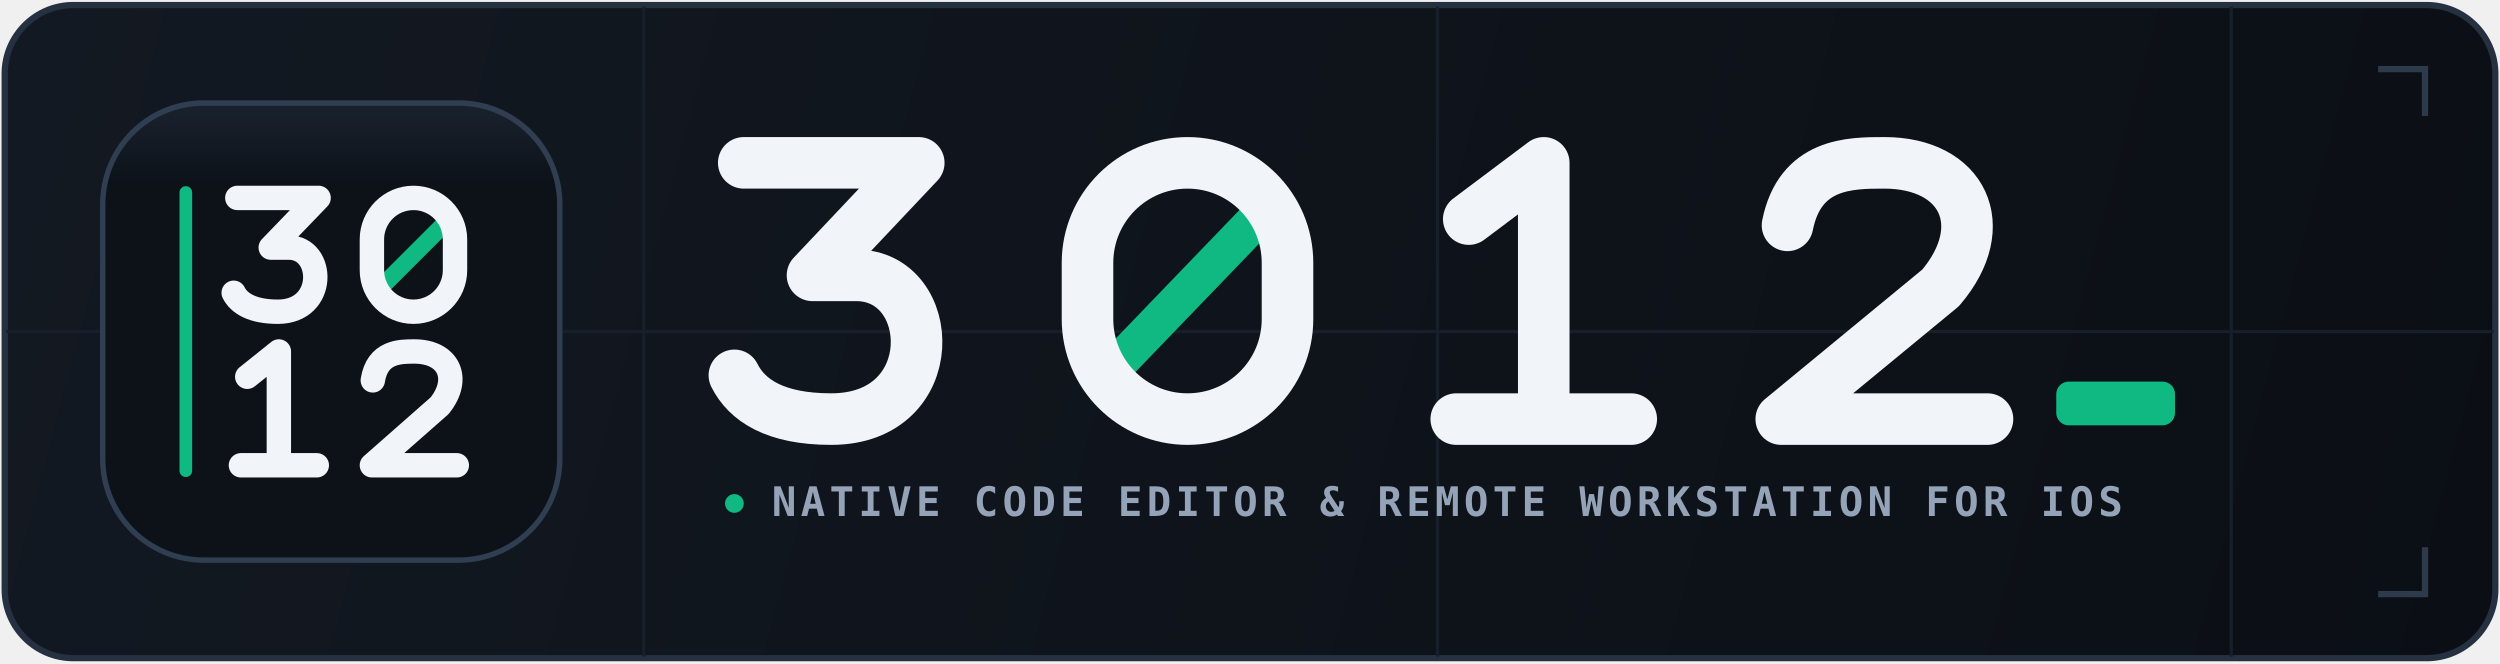
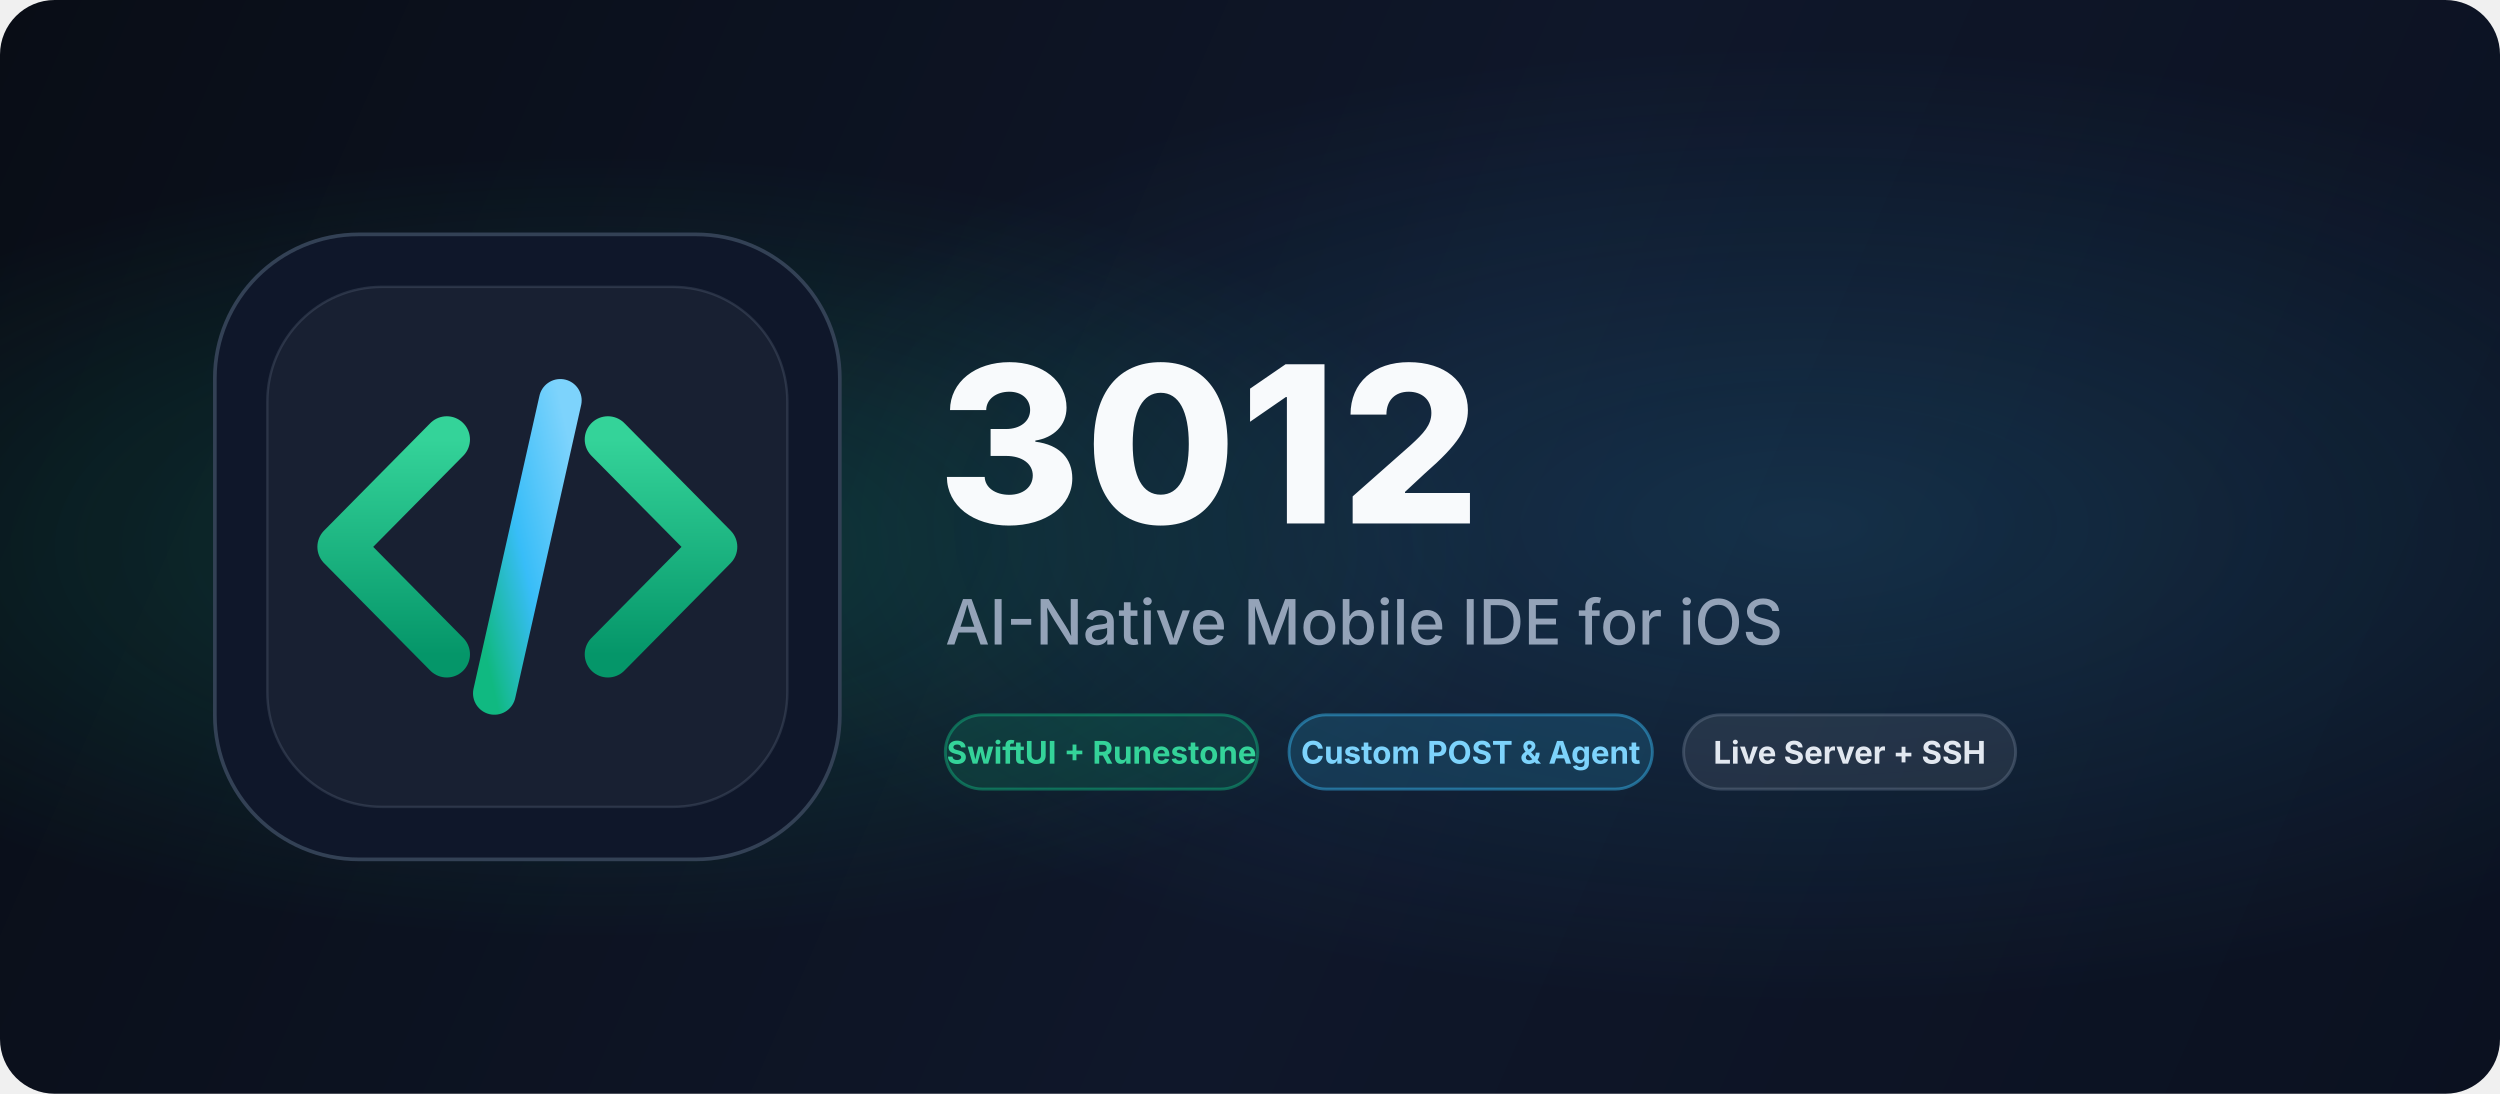
- <svg xmlns="http://www.w3.org/2000/svg" viewBox="0 0 800 212" width="720" height="191" fill="none">
+ <svg xmlns="http://www.w3.org/2000/svg" viewBox="0 0 1280 560" width="1280" height="560" fill="none">
  <defs>
-     <linearGradient id="cardBg" x1="0" y1="0" x2="800" y2="212" gradientUnits="userSpaceOnUse">
-       <stop offset="0%" stop-color="#131922" />
-       <stop offset="100%" stop-color="#0B0F15" />
+     <linearGradient id="bannerBg" x1="0" y1="0" x2="1280" y2="560" gradientUnits="userSpaceOnUse">
+       <stop offset="0%" stop-color="#090D16" />
+       <stop offset="55%" stop-color="#0F172A" />
+       <stop offset="100%" stop-color="#0B1120" />
    </linearGradient>
-     <linearGradient id="tileBg" x1="106" y1="32" x2="106" y2="180" gradientUnits="userSpaceOnUse">
-       <stop offset="0%" stop-color="#18202B" />
-       <stop offset="100%" stop-color="#0D1219" />
+     <radialGradient id="bGlow1" cx="24%" cy="50%" r="36%">
+       <stop offset="0%" stop-color="#10B981" stop-opacity="0.22" />
+       <stop offset="100%" stop-color="#10B981" stop-opacity="0" />
+     </radialGradient>
+     <radialGradient id="bGlow2" cx="72%" cy="48%" r="44%">
+       <stop offset="0%" stop-color="#38BDF8" stop-opacity="0.16" />
+       <stop offset="100%" stop-color="#38BDF8" stop-opacity="0" />
+     </radialGradient>
+     <linearGradient id="bChevGrad" x1="0" y1="0" x2="0" y2="1">
+       <stop offset="0%" stop-color="#34D399" />
+       <stop offset="100%" stop-color="#059669" />
+     </linearGradient>
+     <linearGradient id="bSlashGrad" x1="1" y1="0" x2="0" y2="1">
+       <stop offset="0%" stop-color="#7DD3FC" />
+       <stop offset="55%" stop-color="#38BDF8" />
+       <stop offset="100%" stop-color="#10B981" />
    </linearGradient>
  </defs>
-   <rect x="1.5" y="1.5" width="797" height="209" rx="22" fill="url(#cardBg)" stroke="#253040" stroke-width="2" />
-   <g stroke="#171F2A" stroke-width="1">
-     <line x1="206" y1="2" x2="206" y2="210" />
-     <line x1="460" y1="2" x2="460" y2="210" />
-     <line x1="714" y1="2" x2="714" y2="210" />
-     <line x1="2" y1="106" x2="798" y2="106" />
+   <rect width="1280" height="560" rx="28" fill="url(#bannerBg)" />
+   <rect width="1280" height="560" rx="28" fill="url(#bGlow1)" />
+   <rect width="1280" height="560" rx="28" fill="url(#bGlow2)" />
+   <g transform="translate(110, 120) scale(0.3125)">
+     <rect width="1024" height="1024" rx="236" fill="#0F172A" stroke="#334155" stroke-width="6" />
+     <rect x="86" y="86" width="852" height="852" rx="188" fill="#FFFFFF" fill-opacity="0.04" stroke="#94A3B8" stroke-opacity="0.18" stroke-width="4" />
+     <path d="M 380 336 L 206 512 L 380 688" stroke="url(#bChevGrad)" stroke-width="76" stroke-linecap="round" stroke-linejoin="round" />
+     <path d="M 644 336 L 818 512 L 644 688" stroke="url(#bChevGrad)" stroke-width="76" stroke-linecap="round" stroke-linejoin="round" />
+     <line x1="566" y1="272" x2="458" y2="752" stroke="url(#bSlashGrad)" stroke-width="70" stroke-linecap="round" />
  </g>
-   <g transform="translate(32, 32) scale(0.1445312)">
-     <rect width="1024" height="1024" rx="228" fill="url(#tileBg)" />
-     <rect x="176" y="190" width="28" height="644" rx="14" fill="#10B981" />
-     <line x1="618" y1="418" x2="770" y2="266" stroke="#10B981" stroke-width="38" stroke-linecap="round" />
-     <g stroke="#F1F5F9" stroke-width="54" stroke-linecap="round" stroke-linejoin="round">
-       <path d="M 304 216 H 484 L 378 326 H 418 C 498 326 502 468 394 468 C 338 468 308 450 296 426" />
-       <rect x="602" y="216" width="184" height="252" rx="92" />
-       <path d="M 326 612 L 396 556 V 808 M 312 808 H 480" />
-       <path d="M 604 620 C 614 556 664 556 696 556 C 772 556 800 616 752 676 L 602 808 H 790" />
-     </g>
-     <rect x="6" y="6" width="1012" height="1012" rx="224" stroke="#303E52" stroke-width="12" />
-   </g>
-   <g transform="translate(228, 42)">
-     <line x1="126" y1="78" x2="178" y2="24" stroke="#10B981" stroke-width="12" stroke-linecap="round" />
-     <g stroke="#F1F5F9" stroke-width="16.5" stroke-linecap="round" stroke-linejoin="round">
-       <path d="M 10 10 H 66 L 32 46 H 46 C 72 46 74 92 38 92 C 20 92 11 86 7 78" />
-       <rect x="120" y="10" width="64" height="82" rx="32" />
-       <path d="M 242 28 L 266 10 V 92 M 238 92 H 294" />
-       <path d="M 344 30 C 348 10 364 10 375 10 C 400 10 410 30 393 50 L 342 92 H 408" />
-     </g>
-     <rect x="430" y="80" width="38" height="14" rx="4" fill="#10B981" />
-     <rect x="4" y="116" width="6" height="6" rx="3" fill="#10B981" />
-     <text x="19" y="123" fill="#94A3B8" font-family="ui-monospace, SFMono-Regular, Menlo, Consolas, monospace" font-size="13" font-weight="600" letter-spacing="1.4">NATIVE CODE EDITOR &amp; REMOTE WORKSTATION FOR IOS</text>
-   </g>
-   <path d="M762 22 H776 V36 M762 190 H776 V176" stroke="#2D3A4B" stroke-width="2" stroke-linecap="square" />
+   <text x="480" y="268" fill="#F8FAFC" font-family="-apple-system, BlinkMacSystemFont, 'SF Pro Display', 'Segoe UI', sans-serif" font-size="112" font-weight="800" letter-spacing="2">3012</text>
+   <text x="484" y="330" fill="#94A3B8" font-family="-apple-system, BlinkMacSystemFont, 'SF Pro Text', 'Segoe UI', sans-serif" font-size="32" font-weight="500">AI-Native Mobile IDE for iOS</text>
+   <rect x="484" y="366" width="160" height="38" rx="19" fill="#10B981" fill-opacity="0.16" stroke="#10B981" stroke-opacity="0.45" stroke-width="1.5" />
+   <text x="564" y="391" text-anchor="middle" fill="#34D399" font-family="-apple-system, BlinkMacSystemFont, 'SF Mono', monospace" font-size="16" font-weight="700">SwiftUI + Runestone</text>
+   <rect x="660" y="366" width="186" height="38" rx="19" fill="#38BDF8" fill-opacity="0.16" stroke="#38BDF8" stroke-opacity="0.45" stroke-width="1.5" />
+   <text x="753" y="391" text-anchor="middle" fill="#7DD3FC" font-family="-apple-system, BlinkMacSystemFont, 'SF Mono', monospace" font-size="16" font-weight="700">Custom POST &amp; Agent</text>
+   <rect x="862" y="366" width="170" height="38" rx="19" fill="#FFFFFF" fill-opacity="0.08" stroke="#64748B" stroke-opacity="0.45" stroke-width="1.5" />
+   <text x="947" y="391" text-anchor="middle" fill="#E2E8F0" font-family="-apple-system, BlinkMacSystemFont, 'SF Mono', monospace" font-size="16" font-weight="700">Live Server + SSH</text>
</svg>
